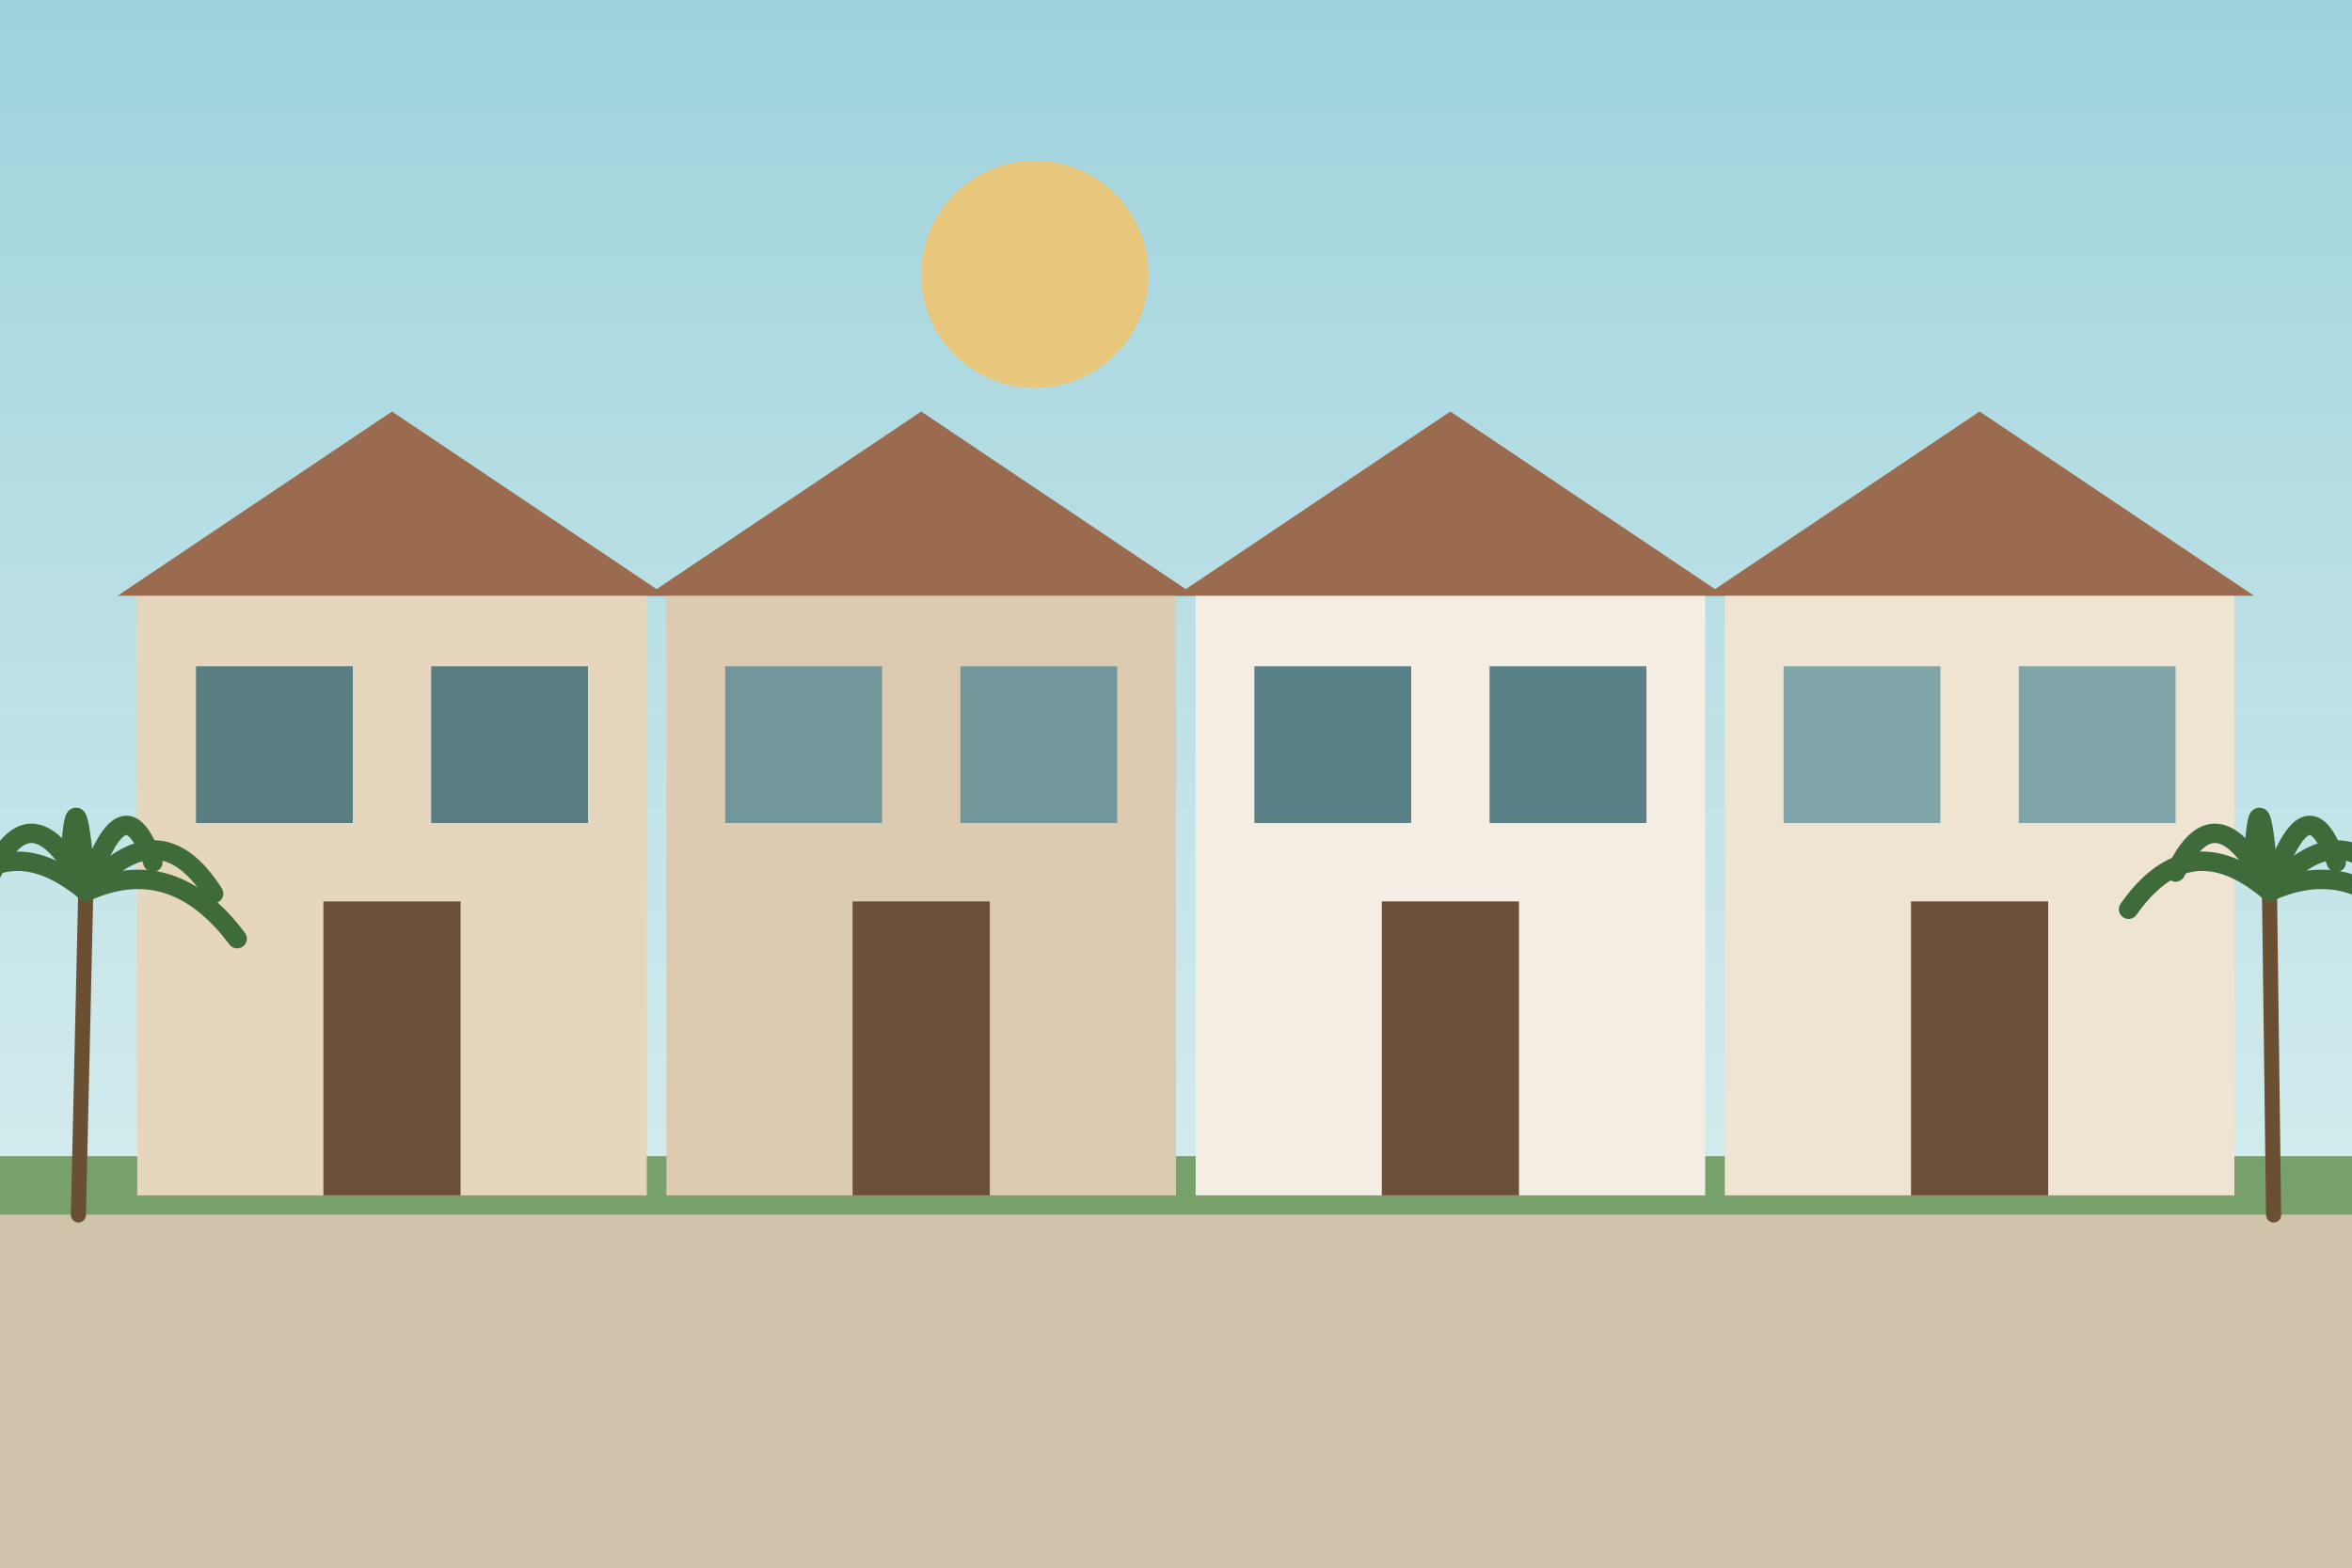
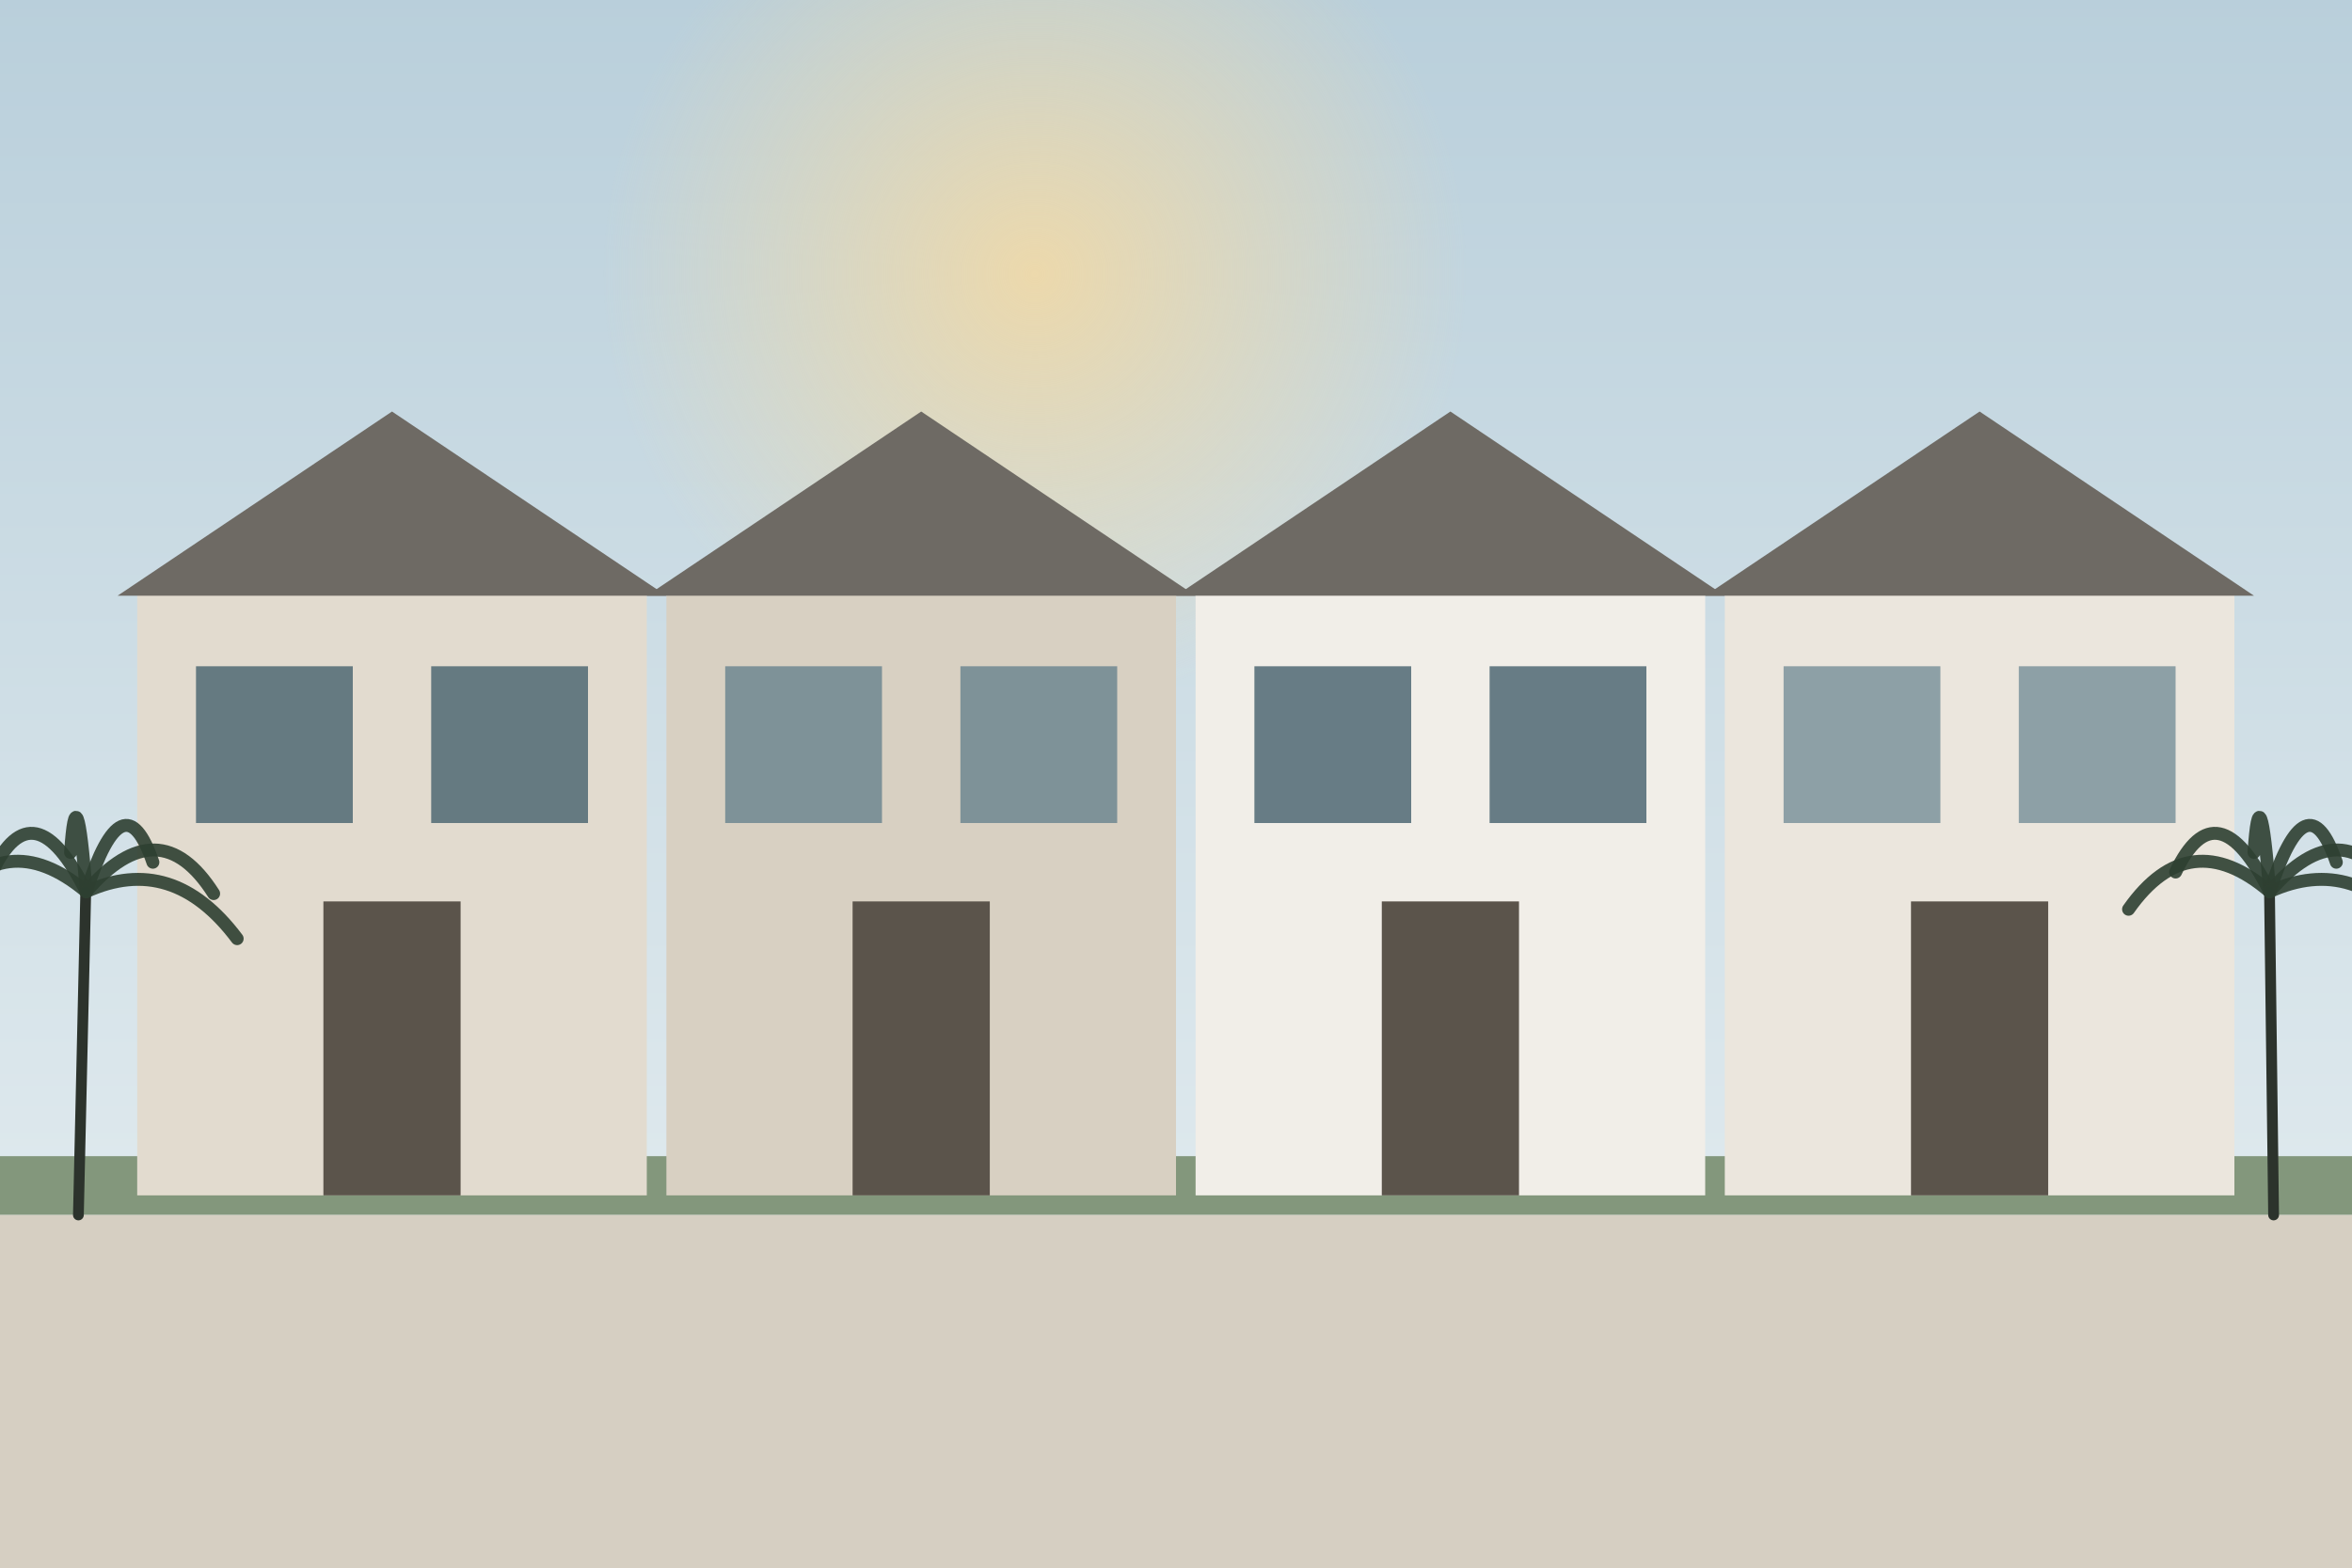
<svg xmlns="http://www.w3.org/2000/svg" viewBox="0 0 1200 800">
  <defs>
    <linearGradient id="s" x1="0" y1="0" x2="0" y2="1">
-       <stop offset="0" stop-color="#9fd3dd" />
-       <stop offset="1" stop-color="#e4f3f2" />
+       <stop offset="0" stop-color="#b9cfdb" />
+       <stop offset="1" stop-color="#eaf1f3" />
    </linearGradient>
  </defs>
  <rect width="1200" height="800" fill="url(#s)" />
-   <circle cx="528" cy="140" r="58" fill="#f2c46b" opacity=".85" />
-   <rect y="590" width="1200" height="30" fill="#77a06a" />
-   <rect x="70" y="300" width="260" height="310" fill="#e6d6bd" />
-   <polygon points="60,304 200.0,210 340,304" fill="#9b6b4f" />
-   <rect x="100" y="340" width="80" height="80" fill="#3f6f78" opacity=".85" />
-   <rect x="220" y="340" width="80" height="80" fill="#3f6f78" opacity=".85" />
-   <rect x="165" y="460" width="70" height="150" fill="#6b4f3a" />
-   <rect x="340" y="300" width="260" height="310" fill="#dccbb0" />
-   <polygon points="330,304 470.0,210 610,304" fill="#9b6b4f" />
-   <rect x="370" y="340" width="80" height="80" fill="#5f8e96" opacity=".85" />
-   <rect x="490" y="340" width="80" height="80" fill="#5f8e96" opacity=".85" />
-   <rect x="435" y="460" width="70" height="150" fill="#6b4f3a" />
-   <rect x="610" y="300" width="260" height="310" fill="#f3ede3" />
-   <polygon points="600,304 740.0,210 880,304" fill="#9b6b4f" />
-   <rect x="640" y="340" width="80" height="80" fill="#3f6f78" opacity=".85" />
-   <rect x="760" y="340" width="80" height="80" fill="#3f6f78" opacity=".85" />
-   <rect x="705" y="460" width="70" height="150" fill="#6b4f3a" />
-   <rect x="880" y="300" width="260" height="310" fill="#efe4d2" />
-   <polygon points="870,304 1010.0,210 1150,304" fill="#9b6b4f" />
-   <rect x="910" y="340" width="80" height="80" fill="#6c9aa1" opacity=".85" />
-   <rect x="1030" y="340" width="80" height="80" fill="#6c9aa1" opacity=".85" />
-   <rect x="975" y="460" width="70" height="150" fill="#6b4f3a" />
-   <rect y="620" width="1200" height="190" fill="#cfc3ab" />
-   <path d="M40 620 Q41.877 537.5 43.753 455.0" stroke="#6b4f33" stroke-width="7.7" fill="none" stroke-linecap="round" />
-   <path d="M44 455 Q2 420 -29 464" stroke="#3f6b3a" stroke-width="9.9" fill="none" stroke-linecap="round" />
-   <path d="M44 455 Q17 401 -4 445" stroke="#3f6b3a" stroke-width="9.9" fill="none" stroke-linecap="round" />
-   <path d="M44 455 Q39 391 36 435" stroke="#3f6b3a" stroke-width="9.9" fill="none" stroke-linecap="round" />
-   <path d="M44 455 Q63 396 78 440" stroke="#3f6b3a" stroke-width="9.9" fill="none" stroke-linecap="round" />
-   <path d="M44 455 Q81 412 109 456" stroke="#3f6b3a" stroke-width="9.9" fill="none" stroke-linecap="round" />
-   <path d="M44 455 Q88 435 121 479" stroke="#3f6b3a" stroke-width="9.9" fill="none" stroke-linecap="round" />
-   <path d="M1160 620 Q1158.952 537.5 1157.904 455.0" stroke="#6b4f33" stroke-width="7.7" fill="none" stroke-linecap="round" />
-   <path d="M1158 455 Q1117 420 1086 464" stroke="#3f6b3a" stroke-width="9.9" fill="none" stroke-linecap="round" />
-   <path d="M1158 455 Q1131 401 1110 445" stroke="#3f6b3a" stroke-width="9.9" fill="none" stroke-linecap="round" />
-   <path d="M1158 455 Q1153 391 1150 435" stroke="#3f6b3a" stroke-width="9.9" fill="none" stroke-linecap="round" />
-   <path d="M1158 455 Q1177 396 1192 440" stroke="#3f6b3a" stroke-width="9.9" fill="none" stroke-linecap="round" />
-   <path d="M1158 455 Q1195 412 1223 456" stroke="#3f6b3a" stroke-width="9.9" fill="none" stroke-linecap="round" />
-   <path d="M1158 455 Q1202 435 1235 479" stroke="#3f6b3a" stroke-width="9.9" fill="none" stroke-linecap="round" />
+   <radialGradient id="g">
+     <stop offset="0" stop-color="#f1d9a6" stop-opacity=".9" />
+     <stop offset="1" stop-color="#f1d9a6" stop-opacity="0" />
+   </radialGradient>
+   <circle cx="528" cy="140" r="220" fill="url(#g)" />
+   <rect y="590" width="1200" height="30" fill="#83977c" />
+   <rect x="70" y="300" width="260" height="310" fill="#e2dbcf" />
+   <polygon points="60,304 200.0,210 340,304" fill="#6e6a64" />
+   <rect x="100" y="340" width="80" height="80" fill="#4f6973" opacity=".85" />
+   <rect x="220" y="340" width="80" height="80" fill="#4f6973" opacity=".85" />
+   <rect x="165" y="460" width="70" height="150" fill="#5b544b" />
+   <rect x="340" y="300" width="260" height="310" fill="#d8d0c2" />
+   <polygon points="330,304 470.0,210 610,304" fill="#6e6a64" />
+   <rect x="370" y="340" width="80" height="80" fill="#6f8791" opacity=".85" />
+   <rect x="490" y="340" width="80" height="80" fill="#6f8791" opacity=".85" />
+   <rect x="435" y="460" width="70" height="150" fill="#5b544b" />
+   <rect x="610" y="300" width="260" height="310" fill="#f1eee8" />
+   <polygon points="600,304 740.0,210 880,304" fill="#6e6a64" />
+   <rect x="640" y="340" width="80" height="80" fill="#4f6973" opacity=".85" />
+   <rect x="760" y="340" width="80" height="80" fill="#4f6973" opacity=".85" />
+   <rect x="705" y="460" width="70" height="150" fill="#5b544b" />
+   <rect x="880" y="300" width="260" height="310" fill="#ebe6dd" />
+   <polygon points="870,304 1010.0,210 1150,304" fill="#6e6a64" />
+   <rect x="910" y="340" width="80" height="80" fill="#7d949c" opacity=".85" />
+   <rect x="1030" y="340" width="80" height="80" fill="#7d949c" opacity=".85" />
+   <rect x="975" y="460" width="70" height="150" fill="#5b544b" />
+   <rect y="620" width="1200" height="190" fill="#d6cfc2" />
+   <path d="M40 620 Q41.877 537.5 43.753 455.0" stroke="#2c332c" stroke-width="5.5" fill="none" stroke-linecap="round" />
+   <path d="M44 455 Q2 420 -29 464" stroke="#2e3f31" stroke-width="6.6" fill="none" stroke-linecap="round" opacity=".9" />
+   <path d="M44 455 Q17 401 -4 445" stroke="#2e3f31" stroke-width="6.6" fill="none" stroke-linecap="round" opacity=".9" />
+   <path d="M44 455 Q39 391 36 435" stroke="#2e3f31" stroke-width="6.6" fill="none" stroke-linecap="round" opacity=".9" />
+   <path d="M44 455 Q63 396 78 440" stroke="#2e3f31" stroke-width="6.6" fill="none" stroke-linecap="round" opacity=".9" />
+   <path d="M44 455 Q81 412 109 456" stroke="#2e3f31" stroke-width="6.6" fill="none" stroke-linecap="round" opacity=".9" />
+   <path d="M44 455 Q88 435 121 479" stroke="#2e3f31" stroke-width="6.6" fill="none" stroke-linecap="round" opacity=".9" />
+   <path d="M1160 620 Q1158.952 537.5 1157.904 455.0" stroke="#2c332c" stroke-width="5.5" fill="none" stroke-linecap="round" />
+   <path d="M1158 455 Q1117 420 1086 464" stroke="#2e3f31" stroke-width="6.6" fill="none" stroke-linecap="round" opacity=".9" />
+   <path d="M1158 455 Q1131 401 1110 445" stroke="#2e3f31" stroke-width="6.6" fill="none" stroke-linecap="round" opacity=".9" />
+   <path d="M1158 455 Q1153 391 1150 435" stroke="#2e3f31" stroke-width="6.6" fill="none" stroke-linecap="round" opacity=".9" />
+   <path d="M1158 455 Q1177 396 1192 440" stroke="#2e3f31" stroke-width="6.6" fill="none" stroke-linecap="round" opacity=".9" />
+   <path d="M1158 455 Q1195 412 1223 456" stroke="#2e3f31" stroke-width="6.6" fill="none" stroke-linecap="round" opacity=".9" />
+   <path d="M1158 455 Q1202 435 1235 479" stroke="#2e3f31" stroke-width="6.6" fill="none" stroke-linecap="round" opacity=".9" />
</svg>
